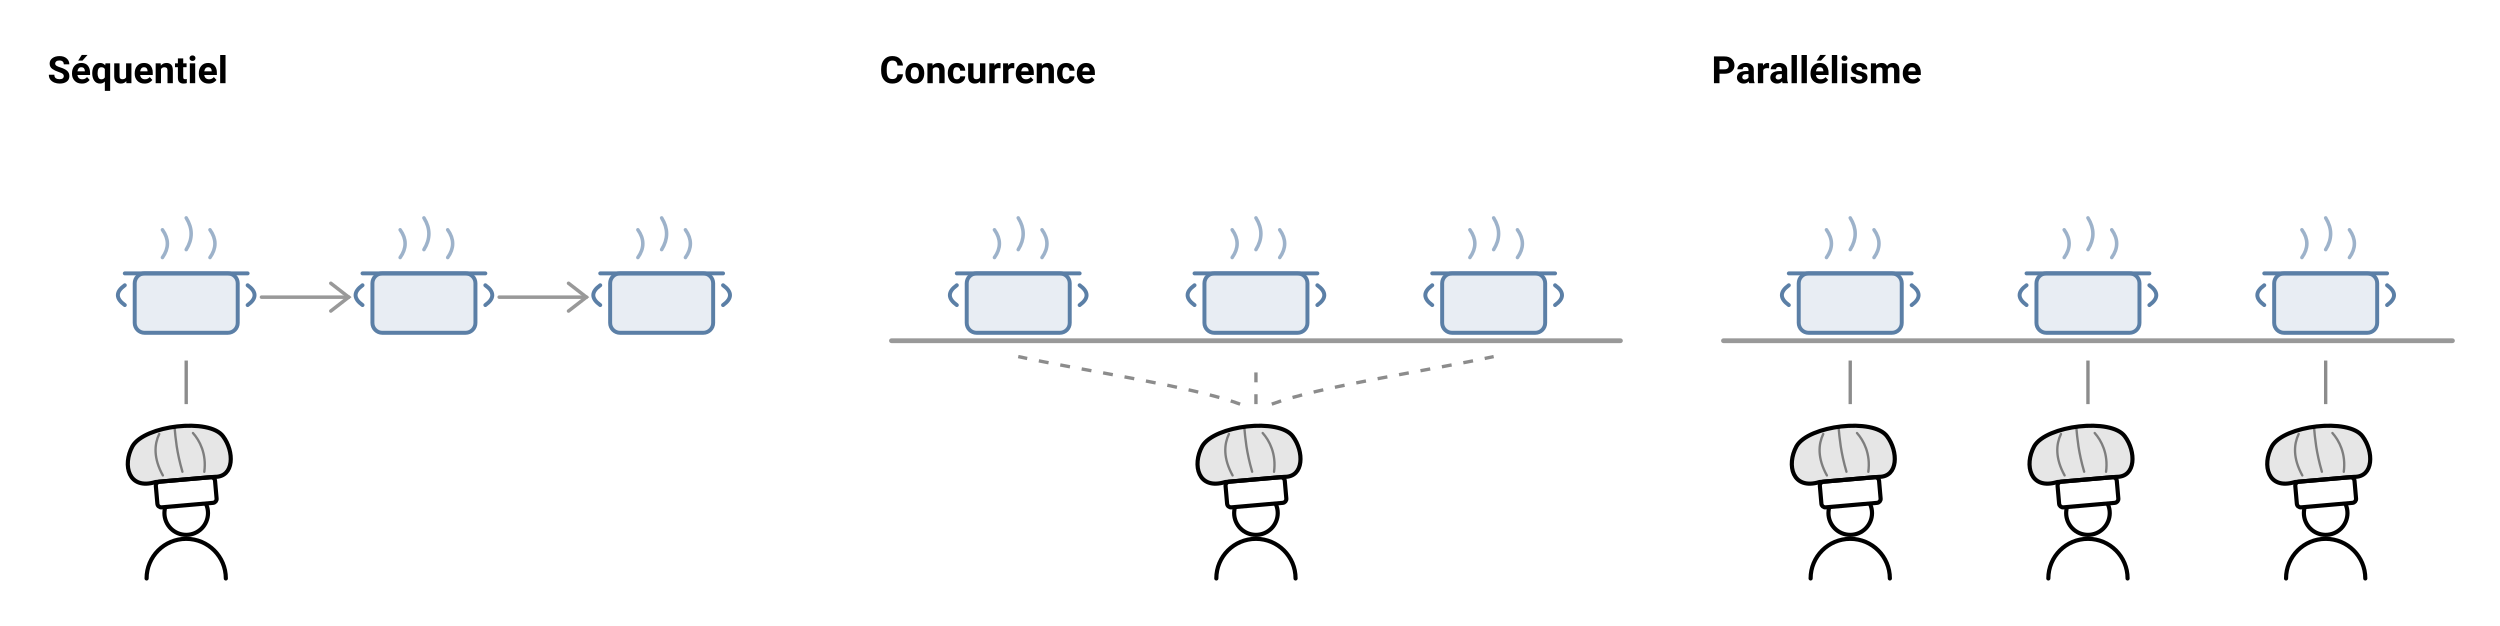
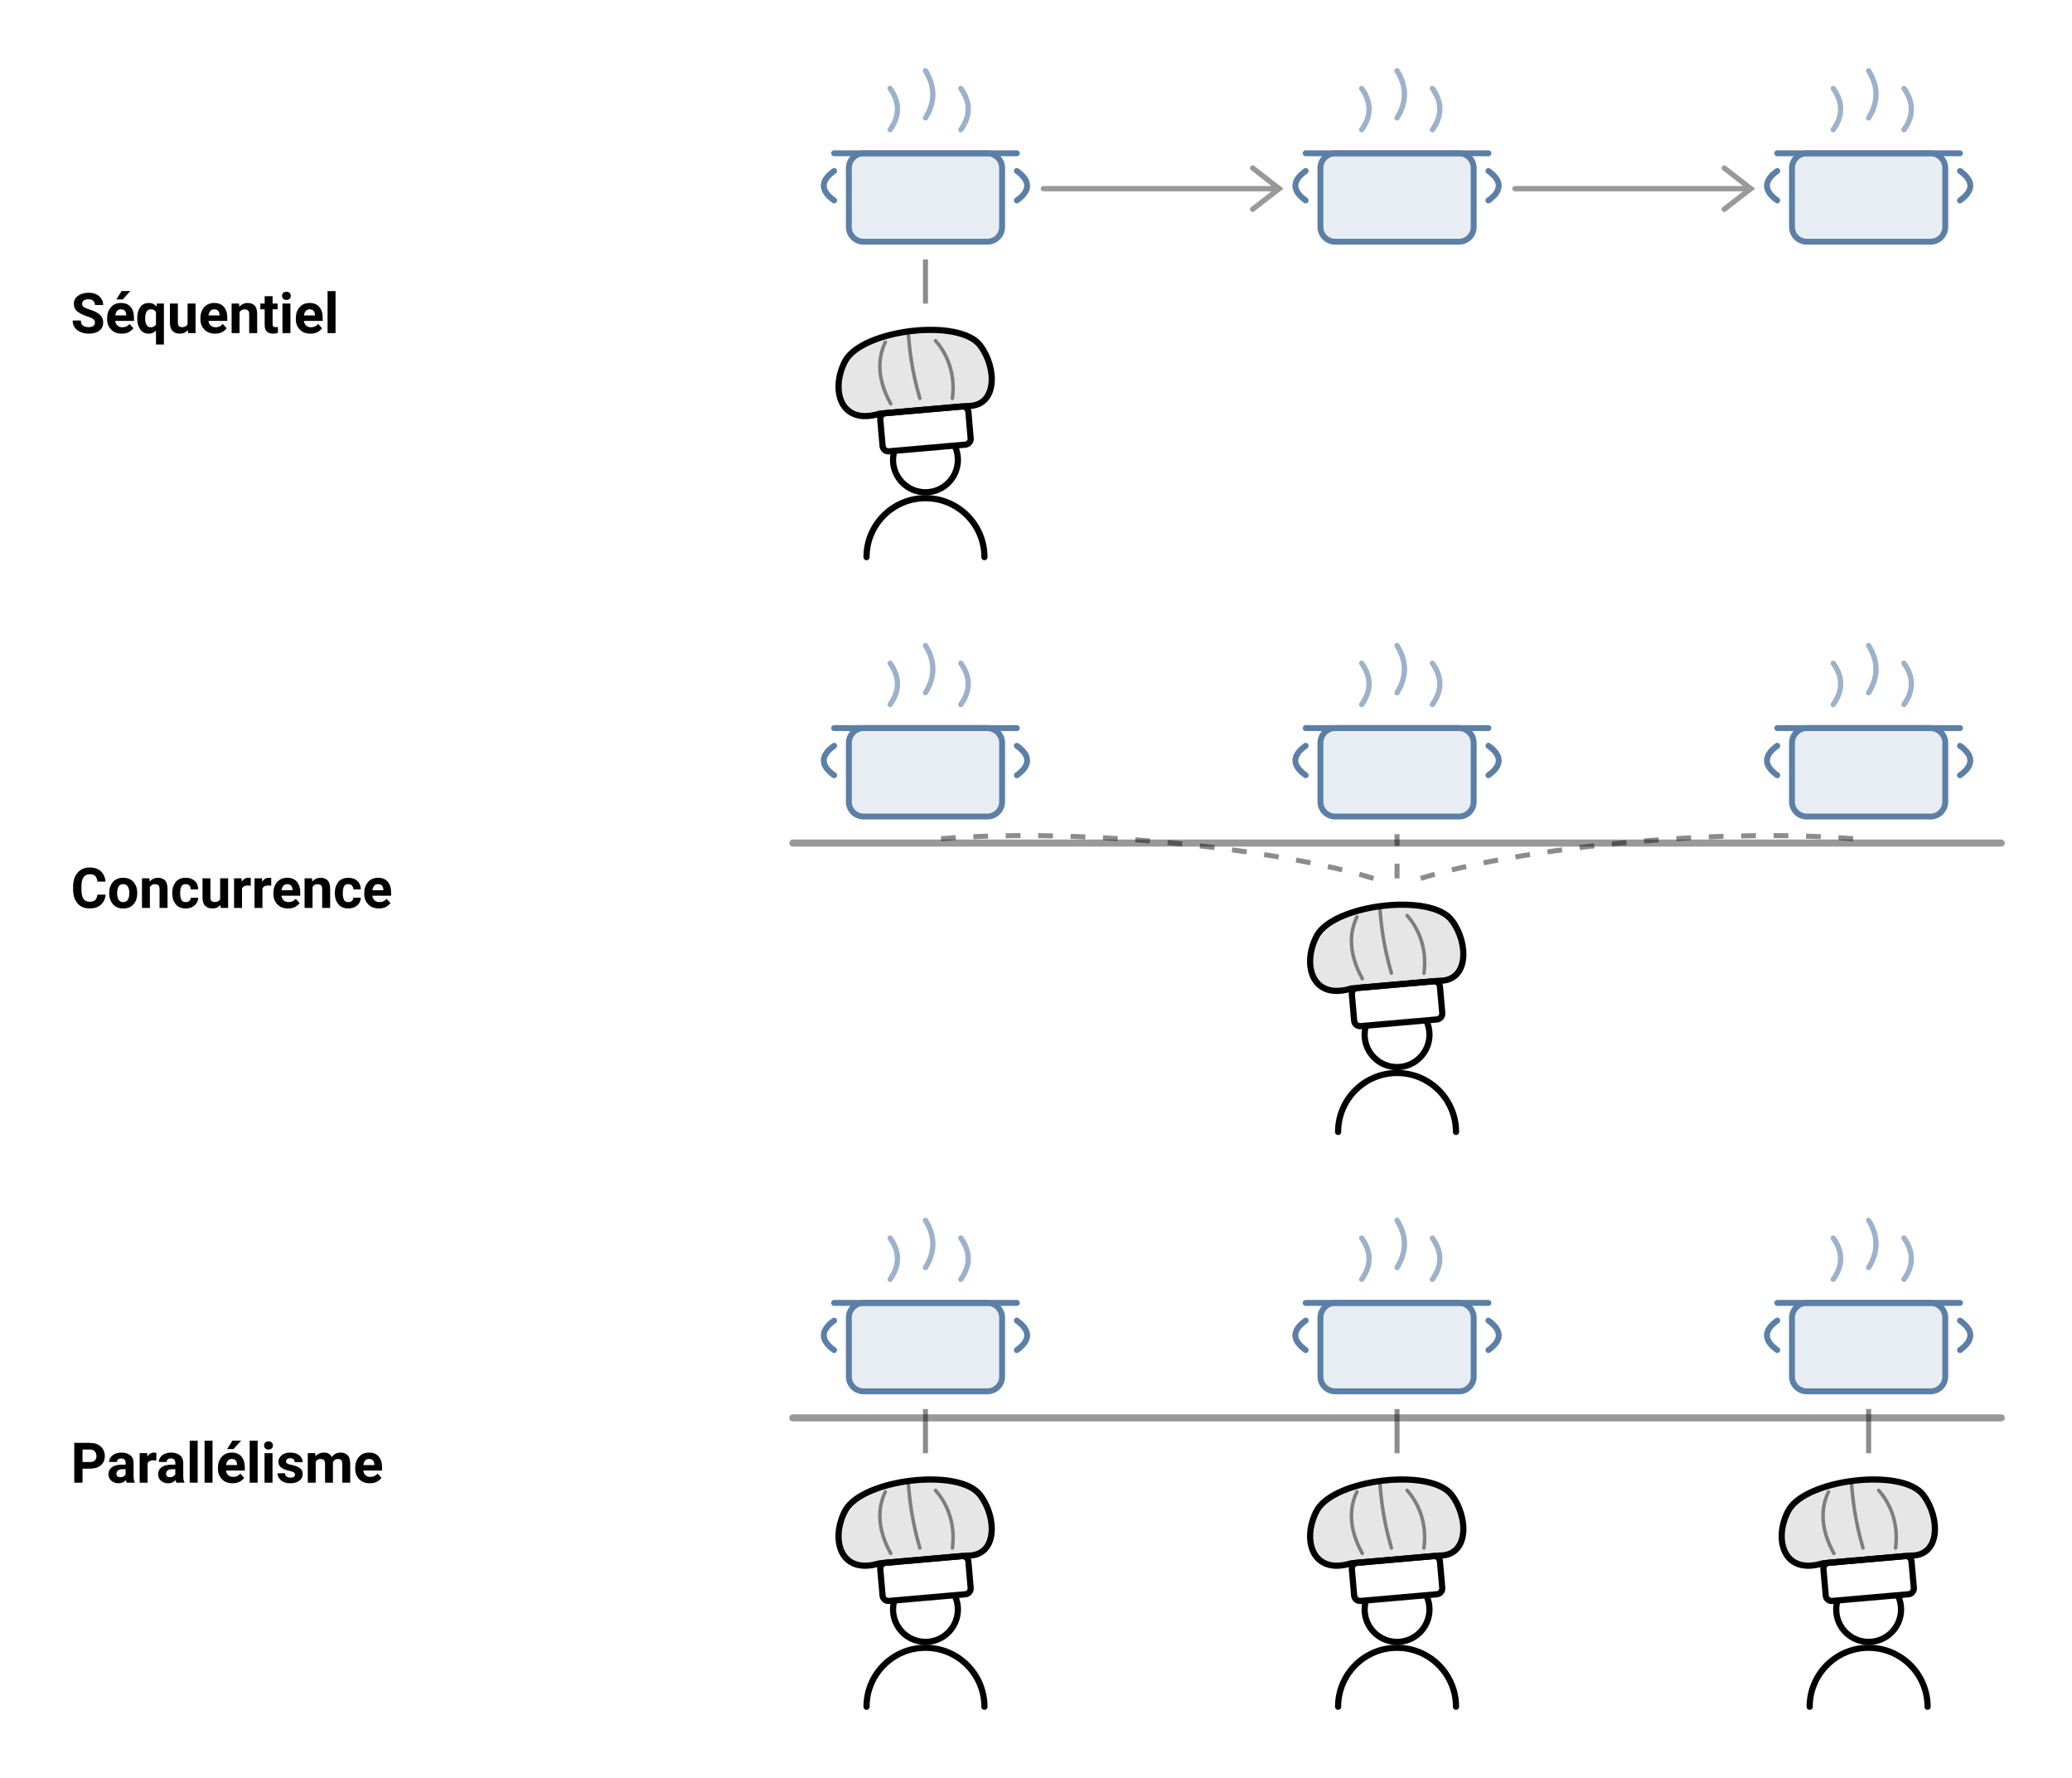
- <svg xmlns="http://www.w3.org/2000/svg" viewBox="16 6 1262 316" class="fig-svg" role="img" aria-label="Trois vignettes en cuisine, avec toujours trois plats à faire. Dans la première, intitulée Séquentiel, un cuisinier et trois casseroles reliées par des flèches : il les fait l'une après l'autre. Dans la deuxième, intitulée Concurrence, le même cuisinier seul devant trois casseroles alignées sur un plan de cuisson, toutes en train de cuire, reliées à lui par trois traits en pointillé : il passe de l'une à l'autre et les trois plats avancent ensemble. Dans la troisième, intitulée Parallélisme, trois cuisiniers devant les trois mêmes casseroles, chacun relié à la sienne. Du premier au deuxième dessin, seule l'organisation du cuisinier change ; du deuxième au troisième, c'est le nombre de cuisiniers.">
+ <svg xmlns="http://www.w3.org/2000/svg" viewBox="16 7 703 603" class="fig-svg" role="img" aria-label="Trois rangées en cuisine, avec toujours trois plats à faire. Première rangée, Séquentiel : un cuisinier et trois casseroles reliées par des flèches, il les fait l'une après l'autre. Deuxième rangée, Concurrence : le même cuisinier, seul, devant les trois casseroles alignées sur un plan de cuisson et toutes en train de cuire, reliées à lui par trois traits en pointillé. Troisième rangée, Parallélisme : trois cuisiniers devant les trois mêmes casseroles, chacun relié à la sienne. Du premier dessin au deuxième, seule l'organisation du cuisinier change ; du deuxième au troisième, c'est le nombre de cuisiniers.">
  <g font-family="system-ui, -apple-system, 'Segoe UI', Roboto, sans-serif" fill="currentColor">
-     <text x="40" y="48" font-size="19" font-weight="700">Séquentiel</text>
+     <text x="40" y="120" font-size="19" font-weight="700">Séquentiel</text>
    <g stroke="currentColor" fill="none" stroke-width="1.8" opacity="0.4" stroke-linecap="round">
-       <path d="M148 156 H 192" />
-       <path d="M183 149 L 192 156 L 183 163" />
-       <path d="M268 156 H 312" />
-       <path d="M303 149 L 312 156 L 303 163" />
+       <path d="M370 71 H 450" />
+       <path d="M441 64 L 450 71 L 441 78" />
+       <path d="M530 71 H 610" />
+       <path d="M601 64 L 610 71 L 601 78" />
    </g>
    <g>
-       <g transform="translate(110,150)" style="color: var(--a1, #5b7fa6)" stroke="currentColor" stroke-linecap="round" stroke-linejoin="round">
-         <rect x="-26" y="-6" width="52" height="30" rx="5" stroke-width="2" fill="currentColor" fill-opacity="0.14" />
-         <g stroke-width="2" fill="none">
-           <path d="M-31 -6 H 31" />
-           <path d="M-31 0 q -7 5 0 10" />
-           <path d="M31 0 q 7 5 0 10" />
-         </g>
-         <g stroke-width="1.8" fill="none" opacity="0.6">
-           <path d="M-12 -14 q 5 -7 0 -14" />
-           <path d="M0 -18 q 5 -8 0 -16" />
-           <path d="M12 -14 q 5 -7 0 -14" />
-         </g>
-       </g>
-       <g transform="translate(230,150)" style="color: var(--a1, #5b7fa6)" stroke="currentColor" stroke-linecap="round" stroke-linejoin="round">
-         <rect x="-26" y="-6" width="52" height="30" rx="5" stroke-width="2" fill="currentColor" fill-opacity="0.14" />
-         <g stroke-width="2" fill="none">
-           <path d="M-31 -6 H 31" />
-           <path d="M-31 0 q -7 5 0 10" />
-           <path d="M31 0 q 7 5 0 10" />
-         </g>
-         <g stroke-width="1.8" fill="none" opacity="0.6">
-           <path d="M-12 -14 q 5 -7 0 -14" />
-           <path d="M0 -18 q 5 -8 0 -16" />
-           <path d="M12 -14 q 5 -7 0 -14" />
-         </g>
-       </g>
-       <g transform="translate(350,150)" style="color: var(--a1, #5b7fa6)" stroke="currentColor" stroke-linecap="round" stroke-linejoin="round">
-         <rect x="-26" y="-6" width="52" height="30" rx="5" stroke-width="2" fill="currentColor" fill-opacity="0.14" />
-         <g stroke-width="2" fill="none">
-           <path d="M-31 -6 H 31" />
-           <path d="M-31 0 q -7 5 0 10" />
-           <path d="M31 0 q 7 5 0 10" />
-         </g>
-         <g stroke-width="1.8" fill="none" opacity="0.6">
-           <path d="M-12 -14 q 5 -7 0 -14" />
-           <path d="M0 -18 q 5 -8 0 -16" />
-           <path d="M12 -14 q 5 -7 0 -14" />
-         </g>
-       </g>
-     </g>
-     <g transform="translate(110,272)" stroke="currentColor" stroke-linecap="round" stroke-linejoin="round" stroke-width="2.1">
-       <circle cx="0" cy="-7" r="11" fill="none" />
-       <path d="M-20 26 a 20 20 0 0 1 40 0" fill="none" />
-       <g transform="rotate(-5 0 -17.5)">
-         <rect x="-15" y="-24" width="30" height="13" rx="2" fill="var(--body-background, #fff)" />
-         <path d="M-15 -24 C -29 -21, -31 -34, -25 -43 C -18 -53, 15 -54, 21 -44 C 26 -36, 25 -23, 15 -24 Z" fill="currentColor" fill-opacity="0.10" />
-         <g stroke-width="1.2" opacity="0.45" fill="none">
-           <path d="M-11 -27 C -15 -36, -14 -43, -11 -48" />
-           <path d="M-1 -28 C -3 -38, -3 -45, -3 -51" />
-           <path d="M10 -27 C 12 -36, 9 -43, 6 -47" />
+       <g transform="translate(330,65)" style="color: var(--a1, #5b7fa6)" stroke="currentColor" stroke-linecap="round" stroke-linejoin="round">
+         <rect x="-26" y="-6" width="52" height="30" rx="5" stroke-width="2" fill="currentColor" fill-opacity="0.14" />
+         <g stroke-width="2" fill="none">
+           <path d="M-31 -6 H 31" />
+           <path d="M-31 0 q -7 5 0 10" />
+           <path d="M31 0 q 7 5 0 10" />
+         </g>
+         <g stroke-width="1.8" fill="none" opacity="0.6">
+           <path d="M-12 -14 q 5 -7 0 -14" />
+           <path d="M0 -18 q 5 -8 0 -16" />
+           <path d="M12 -14 q 5 -7 0 -14" />
+         </g>
+       </g>
+       <g transform="translate(490,65)" style="color: var(--a1, #5b7fa6)" stroke="currentColor" stroke-linecap="round" stroke-linejoin="round">
+         <rect x="-26" y="-6" width="52" height="30" rx="5" stroke-width="2" fill="currentColor" fill-opacity="0.14" />
+         <g stroke-width="2" fill="none">
+           <path d="M-31 -6 H 31" />
+           <path d="M-31 0 q -7 5 0 10" />
+           <path d="M31 0 q 7 5 0 10" />
+         </g>
+         <g stroke-width="1.8" fill="none" opacity="0.6">
+           <path d="M-12 -14 q 5 -7 0 -14" />
+           <path d="M0 -18 q 5 -8 0 -16" />
+           <path d="M12 -14 q 5 -7 0 -14" />
+         </g>
+       </g>
+       <g transform="translate(650,65)" style="color: var(--a1, #5b7fa6)" stroke="currentColor" stroke-linecap="round" stroke-linejoin="round">
+         <rect x="-26" y="-6" width="52" height="30" rx="5" stroke-width="2" fill="currentColor" fill-opacity="0.14" />
+         <g stroke-width="2" fill="none">
+           <path d="M-31 -6 H 31" />
+           <path d="M-31 0 q -7 5 0 10" />
+           <path d="M31 0 q 7 5 0 10" />
+         </g>
+         <g stroke-width="1.8" fill="none" opacity="0.6">
+           <path d="M-12 -14 q 5 -7 0 -14" />
+           <path d="M0 -18 q 5 -8 0 -16" />
+           <path d="M12 -14 q 5 -7 0 -14" />
        </g>
      </g>
    </g>
    <g stroke="currentColor" fill="none" stroke-width="1.7" opacity="0.45">
-       <path d="M110 210 V 188" />
-     </g>
-     <text x="460" y="48" font-size="19" font-weight="700">Concurrence</text>
-     <path d="M466 178 H 834" stroke="currentColor" stroke-width="2.4" opacity="0.4" stroke-linecap="round" />
+       <path d="M330 110 V 95" />
+     </g>
+     <g transform="translate(330,170)" stroke="currentColor" stroke-linecap="round" stroke-linejoin="round" stroke-width="2.1">
+       <circle cx="0" cy="-7" r="11" fill="none" />
+       <path d="M-20 26 a 20 20 0 0 1 40 0" fill="none" />
+       <g transform="rotate(-5 0 -17.5)">
+         <rect x="-15" y="-24" width="30" height="13" rx="2" fill="var(--body-background, #fff)" />
+         <path d="M-15 -24 C -29 -21, -31 -34, -25 -43 C -18 -53, 15 -54, 21 -44 C 26 -36, 25 -23, 15 -24 Z" fill="currentColor" fill-opacity="0.10" />
+         <g stroke-width="1.2" opacity="0.45" fill="none">
+           <path d="M-11 -27 C -15 -36, -14 -43, -11 -48" />
+           <path d="M-1 -28 C -3 -38, -3 -45, -3 -51" />
+           <path d="M10 -27 C 12 -36, 9 -43, 6 -47" />
+         </g>
+       </g>
+     </g>
+     <text x="40" y="315" font-size="19" font-weight="700">Concurrence</text>
+     <path d="M285 293 H 695" stroke="currentColor" stroke-width="2.4" opacity="0.4" stroke-linecap="round" />
    <g>
-       <g transform="translate(530,150)" style="color: var(--a1, #5b7fa6)" stroke="currentColor" stroke-linecap="round" stroke-linejoin="round">
-         <rect x="-26" y="-6" width="52" height="30" rx="5" stroke-width="2" fill="currentColor" fill-opacity="0.14" />
-         <g stroke-width="2" fill="none">
-           <path d="M-31 -6 H 31" />
-           <path d="M-31 0 q -7 5 0 10" />
-           <path d="M31 0 q 7 5 0 10" />
-         </g>
-         <g stroke-width="1.8" fill="none" opacity="0.6">
-           <path d="M-12 -14 q 5 -7 0 -14" />
-           <path d="M0 -18 q 5 -8 0 -16" />
-           <path d="M12 -14 q 5 -7 0 -14" />
-         </g>
-       </g>
-       <g transform="translate(650,150)" style="color: var(--a1, #5b7fa6)" stroke="currentColor" stroke-linecap="round" stroke-linejoin="round">
-         <rect x="-26" y="-6" width="52" height="30" rx="5" stroke-width="2" fill="currentColor" fill-opacity="0.14" />
-         <g stroke-width="2" fill="none">
-           <path d="M-31 -6 H 31" />
-           <path d="M-31 0 q -7 5 0 10" />
-           <path d="M31 0 q 7 5 0 10" />
-         </g>
-         <g stroke-width="1.8" fill="none" opacity="0.6">
-           <path d="M-12 -14 q 5 -7 0 -14" />
-           <path d="M0 -18 q 5 -8 0 -16" />
-           <path d="M12 -14 q 5 -7 0 -14" />
-         </g>
-       </g>
-       <g transform="translate(770,150)" style="color: var(--a1, #5b7fa6)" stroke="currentColor" stroke-linecap="round" stroke-linejoin="round">
+       <g transform="translate(330,260)" style="color: var(--a1, #5b7fa6)" stroke="currentColor" stroke-linecap="round" stroke-linejoin="round">
+         <rect x="-26" y="-6" width="52" height="30" rx="5" stroke-width="2" fill="currentColor" fill-opacity="0.14" />
+         <g stroke-width="2" fill="none">
+           <path d="M-31 -6 H 31" />
+           <path d="M-31 0 q -7 5 0 10" />
+           <path d="M31 0 q 7 5 0 10" />
+         </g>
+         <g stroke-width="1.8" fill="none" opacity="0.6">
+           <path d="M-12 -14 q 5 -7 0 -14" />
+           <path d="M0 -18 q 5 -8 0 -16" />
+           <path d="M12 -14 q 5 -7 0 -14" />
+         </g>
+       </g>
+       <g transform="translate(490,260)" style="color: var(--a1, #5b7fa6)" stroke="currentColor" stroke-linecap="round" stroke-linejoin="round">
+         <rect x="-26" y="-6" width="52" height="30" rx="5" stroke-width="2" fill="currentColor" fill-opacity="0.14" />
+         <g stroke-width="2" fill="none">
+           <path d="M-31 -6 H 31" />
+           <path d="M-31 0 q -7 5 0 10" />
+           <path d="M31 0 q 7 5 0 10" />
+         </g>
+         <g stroke-width="1.8" fill="none" opacity="0.6">
+           <path d="M-12 -14 q 5 -7 0 -14" />
+           <path d="M0 -18 q 5 -8 0 -16" />
+           <path d="M12 -14 q 5 -7 0 -14" />
+         </g>
+       </g>
+       <g transform="translate(650,260)" style="color: var(--a1, #5b7fa6)" stroke="currentColor" stroke-linecap="round" stroke-linejoin="round">
        <rect x="-26" y="-6" width="52" height="30" rx="5" stroke-width="2" fill="currentColor" fill-opacity="0.14" />
        <g stroke-width="2" fill="none">
          <path d="M-31 -6 H 31" />
          <path d="M-31 0 q -7 5 0 10" />
          <path d="M31 0 q 7 5 0 10" />
        </g>
        <g stroke-width="1.8" fill="none" opacity="0.6">
          <path d="M-12 -14 q 5 -7 0 -14" />
          <path d="M0 -18 q 5 -8 0 -16" />
          <path d="M12 -14 q 5 -7 0 -14" />
        </g>
      </g>
    </g>
    <g stroke="currentColor" fill="none" stroke-width="1.7" opacity="0.45" stroke-dasharray="5 6">
-       <path d="M642 210 C 618 201, 562 193, 530 186" />
-       <path d="M650 210 V 188" />
-       <path d="M658 210 C 682 201, 738 193, 770 186" />
-     </g>
-     <g transform="translate(650,272)" stroke="currentColor" stroke-linecap="round" stroke-linejoin="round" stroke-width="2.1">
-       <circle cx="0" cy="-7" r="11" fill="none" />
-       <path d="M-20 26 a 20 20 0 0 1 40 0" fill="none" />
-       <g transform="rotate(-5 0 -17.5)">
-         <rect x="-15" y="-24" width="30" height="13" rx="2" fill="var(--body-background, #fff)" />
-         <path d="M-15 -24 C -29 -21, -31 -34, -25 -43 C -18 -53, 15 -54, 21 -44 C 26 -36, 25 -23, 15 -24 Z" fill="currentColor" fill-opacity="0.10" />
-         <g stroke-width="1.2" opacity="0.45" fill="none">
-           <path d="M-11 -27 C -15 -36, -14 -43, -11 -48" />
-           <path d="M-1 -28 C -3 -38, -3 -45, -3 -51" />
-           <path d="M10 -27 C 12 -36, 9 -43, 6 -47" />
-         </g>
-       </g>
-     </g>
-     <text x="880" y="48" font-size="19" font-weight="700">Parallélisme</text>
-     <path d="M886 178 H 1254" stroke="currentColor" stroke-width="2.4" opacity="0.4" stroke-linecap="round" />
+       <path d="M482 305 C 450 295, 380 287, 330 292" />
+       <path d="M490 305 V 290" />
+       <path d="M498 305 C 530 295, 600 287, 650 292" />
+     </g>
+     <g transform="translate(490,365)" stroke="currentColor" stroke-linecap="round" stroke-linejoin="round" stroke-width="2.1">
+       <circle cx="0" cy="-7" r="11" fill="none" />
+       <path d="M-20 26 a 20 20 0 0 1 40 0" fill="none" />
+       <g transform="rotate(-5 0 -17.5)">
+         <rect x="-15" y="-24" width="30" height="13" rx="2" fill="var(--body-background, #fff)" />
+         <path d="M-15 -24 C -29 -21, -31 -34, -25 -43 C -18 -53, 15 -54, 21 -44 C 26 -36, 25 -23, 15 -24 Z" fill="currentColor" fill-opacity="0.10" />
+         <g stroke-width="1.2" opacity="0.45" fill="none">
+           <path d="M-11 -27 C -15 -36, -14 -43, -11 -48" />
+           <path d="M-1 -28 C -3 -38, -3 -45, -3 -51" />
+           <path d="M10 -27 C 12 -36, 9 -43, 6 -47" />
+         </g>
+       </g>
+     </g>
+     <text x="40" y="510" font-size="19" font-weight="700">Parallélisme</text>
+     <path d="M285 488 H 695" stroke="currentColor" stroke-width="2.4" opacity="0.4" stroke-linecap="round" />
    <g>
-       <g transform="translate(950,150)" style="color: var(--a1, #5b7fa6)" stroke="currentColor" stroke-linecap="round" stroke-linejoin="round">
-         <rect x="-26" y="-6" width="52" height="30" rx="5" stroke-width="2" fill="currentColor" fill-opacity="0.14" />
-         <g stroke-width="2" fill="none">
-           <path d="M-31 -6 H 31" />
-           <path d="M-31 0 q -7 5 0 10" />
-           <path d="M31 0 q 7 5 0 10" />
-         </g>
-         <g stroke-width="1.8" fill="none" opacity="0.6">
-           <path d="M-12 -14 q 5 -7 0 -14" />
-           <path d="M0 -18 q 5 -8 0 -16" />
-           <path d="M12 -14 q 5 -7 0 -14" />
-         </g>
-       </g>
-       <g transform="translate(1070,150)" style="color: var(--a1, #5b7fa6)" stroke="currentColor" stroke-linecap="round" stroke-linejoin="round">
-         <rect x="-26" y="-6" width="52" height="30" rx="5" stroke-width="2" fill="currentColor" fill-opacity="0.14" />
-         <g stroke-width="2" fill="none">
-           <path d="M-31 -6 H 31" />
-           <path d="M-31 0 q -7 5 0 10" />
-           <path d="M31 0 q 7 5 0 10" />
-         </g>
-         <g stroke-width="1.8" fill="none" opacity="0.6">
-           <path d="M-12 -14 q 5 -7 0 -14" />
-           <path d="M0 -18 q 5 -8 0 -16" />
-           <path d="M12 -14 q 5 -7 0 -14" />
-         </g>
-       </g>
-       <g transform="translate(1190,150)" style="color: var(--a1, #5b7fa6)" stroke="currentColor" stroke-linecap="round" stroke-linejoin="round">
+       <g transform="translate(330,455)" style="color: var(--a1, #5b7fa6)" stroke="currentColor" stroke-linecap="round" stroke-linejoin="round">
+         <rect x="-26" y="-6" width="52" height="30" rx="5" stroke-width="2" fill="currentColor" fill-opacity="0.14" />
+         <g stroke-width="2" fill="none">
+           <path d="M-31 -6 H 31" />
+           <path d="M-31 0 q -7 5 0 10" />
+           <path d="M31 0 q 7 5 0 10" />
+         </g>
+         <g stroke-width="1.8" fill="none" opacity="0.6">
+           <path d="M-12 -14 q 5 -7 0 -14" />
+           <path d="M0 -18 q 5 -8 0 -16" />
+           <path d="M12 -14 q 5 -7 0 -14" />
+         </g>
+       </g>
+       <g transform="translate(490,455)" style="color: var(--a1, #5b7fa6)" stroke="currentColor" stroke-linecap="round" stroke-linejoin="round">
+         <rect x="-26" y="-6" width="52" height="30" rx="5" stroke-width="2" fill="currentColor" fill-opacity="0.14" />
+         <g stroke-width="2" fill="none">
+           <path d="M-31 -6 H 31" />
+           <path d="M-31 0 q -7 5 0 10" />
+           <path d="M31 0 q 7 5 0 10" />
+         </g>
+         <g stroke-width="1.8" fill="none" opacity="0.6">
+           <path d="M-12 -14 q 5 -7 0 -14" />
+           <path d="M0 -18 q 5 -8 0 -16" />
+           <path d="M12 -14 q 5 -7 0 -14" />
+         </g>
+       </g>
+       <g transform="translate(650,455)" style="color: var(--a1, #5b7fa6)" stroke="currentColor" stroke-linecap="round" stroke-linejoin="round">
        <rect x="-26" y="-6" width="52" height="30" rx="5" stroke-width="2" fill="currentColor" fill-opacity="0.14" />
        <g stroke-width="2" fill="none">
          <path d="M-31 -6 H 31" />
          <path d="M-31 0 q -7 5 0 10" />
          <path d="M31 0 q 7 5 0 10" />
        </g>
        <g stroke-width="1.8" fill="none" opacity="0.6">
          <path d="M-12 -14 q 5 -7 0 -14" />
          <path d="M0 -18 q 5 -8 0 -16" />
          <path d="M12 -14 q 5 -7 0 -14" />
        </g>
      </g>
    </g>
    <g stroke="currentColor" fill="none" stroke-width="1.7" opacity="0.45">
-       <path d="M950 210 V 188" />
-       <path d="M1070 210 V 188" />
-       <path d="M1190 210 V 188" />
-     </g>
-     <g transform="translate(950,272)" stroke="currentColor" stroke-linecap="round" stroke-linejoin="round" stroke-width="2.1">
-       <circle cx="0" cy="-7" r="11" fill="none" />
-       <path d="M-20 26 a 20 20 0 0 1 40 0" fill="none" />
-       <g transform="rotate(-5 0 -17.5)">
-         <rect x="-15" y="-24" width="30" height="13" rx="2" fill="var(--body-background, #fff)" />
-         <path d="M-15 -24 C -29 -21, -31 -34, -25 -43 C -18 -53, 15 -54, 21 -44 C 26 -36, 25 -23, 15 -24 Z" fill="currentColor" fill-opacity="0.10" />
-         <g stroke-width="1.2" opacity="0.45" fill="none">
-           <path d="M-11 -27 C -15 -36, -14 -43, -11 -48" />
-           <path d="M-1 -28 C -3 -38, -3 -45, -3 -51" />
-           <path d="M10 -27 C 12 -36, 9 -43, 6 -47" />
-         </g>
-       </g>
-     </g>
-     <g transform="translate(1070,272)" stroke="currentColor" stroke-linecap="round" stroke-linejoin="round" stroke-width="2.1">
-       <circle cx="0" cy="-7" r="11" fill="none" />
-       <path d="M-20 26 a 20 20 0 0 1 40 0" fill="none" />
-       <g transform="rotate(-5 0 -17.5)">
-         <rect x="-15" y="-24" width="30" height="13" rx="2" fill="var(--body-background, #fff)" />
-         <path d="M-15 -24 C -29 -21, -31 -34, -25 -43 C -18 -53, 15 -54, 21 -44 C 26 -36, 25 -23, 15 -24 Z" fill="currentColor" fill-opacity="0.10" />
-         <g stroke-width="1.2" opacity="0.45" fill="none">
-           <path d="M-11 -27 C -15 -36, -14 -43, -11 -48" />
-           <path d="M-1 -28 C -3 -38, -3 -45, -3 -51" />
-           <path d="M10 -27 C 12 -36, 9 -43, 6 -47" />
-         </g>
-       </g>
-     </g>
-     <g transform="translate(1190,272)" stroke="currentColor" stroke-linecap="round" stroke-linejoin="round" stroke-width="2.1">
+       <path d="M330 500 V 485" />
+       <path d="M490 500 V 485" />
+       <path d="M650 500 V 485" />
+     </g>
+     <g transform="translate(330,560)" stroke="currentColor" stroke-linecap="round" stroke-linejoin="round" stroke-width="2.1">
+       <circle cx="0" cy="-7" r="11" fill="none" />
+       <path d="M-20 26 a 20 20 0 0 1 40 0" fill="none" />
+       <g transform="rotate(-5 0 -17.5)">
+         <rect x="-15" y="-24" width="30" height="13" rx="2" fill="var(--body-background, #fff)" />
+         <path d="M-15 -24 C -29 -21, -31 -34, -25 -43 C -18 -53, 15 -54, 21 -44 C 26 -36, 25 -23, 15 -24 Z" fill="currentColor" fill-opacity="0.10" />
+         <g stroke-width="1.2" opacity="0.45" fill="none">
+           <path d="M-11 -27 C -15 -36, -14 -43, -11 -48" />
+           <path d="M-1 -28 C -3 -38, -3 -45, -3 -51" />
+           <path d="M10 -27 C 12 -36, 9 -43, 6 -47" />
+         </g>
+       </g>
+     </g>
+     <g transform="translate(490,560)" stroke="currentColor" stroke-linecap="round" stroke-linejoin="round" stroke-width="2.1">
+       <circle cx="0" cy="-7" r="11" fill="none" />
+       <path d="M-20 26 a 20 20 0 0 1 40 0" fill="none" />
+       <g transform="rotate(-5 0 -17.5)">
+         <rect x="-15" y="-24" width="30" height="13" rx="2" fill="var(--body-background, #fff)" />
+         <path d="M-15 -24 C -29 -21, -31 -34, -25 -43 C -18 -53, 15 -54, 21 -44 C 26 -36, 25 -23, 15 -24 Z" fill="currentColor" fill-opacity="0.10" />
+         <g stroke-width="1.2" opacity="0.45" fill="none">
+           <path d="M-11 -27 C -15 -36, -14 -43, -11 -48" />
+           <path d="M-1 -28 C -3 -38, -3 -45, -3 -51" />
+           <path d="M10 -27 C 12 -36, 9 -43, 6 -47" />
+         </g>
+       </g>
+     </g>
+     <g transform="translate(650,560)" stroke="currentColor" stroke-linecap="round" stroke-linejoin="round" stroke-width="2.1">
      <circle cx="0" cy="-7" r="11" fill="none" />
      <path d="M-20 26 a 20 20 0 0 1 40 0" fill="none" />
      <g transform="rotate(-5 0 -17.5)">
        <rect x="-15" y="-24" width="30" height="13" rx="2" fill="var(--body-background, #fff)" />
        <path d="M-15 -24 C -29 -21, -31 -34, -25 -43 C -18 -53, 15 -54, 21 -44 C 26 -36, 25 -23, 15 -24 Z" fill="currentColor" fill-opacity="0.10" />
        <g stroke-width="1.2" opacity="0.45" fill="none">
          <path d="M-11 -27 C -15 -36, -14 -43, -11 -48" />
          <path d="M-1 -28 C -3 -38, -3 -45, -3 -51" />
          <path d="M10 -27 C 12 -36, 9 -43, 6 -47" />
        </g>
      </g>
    </g>
  </g>
</svg>
